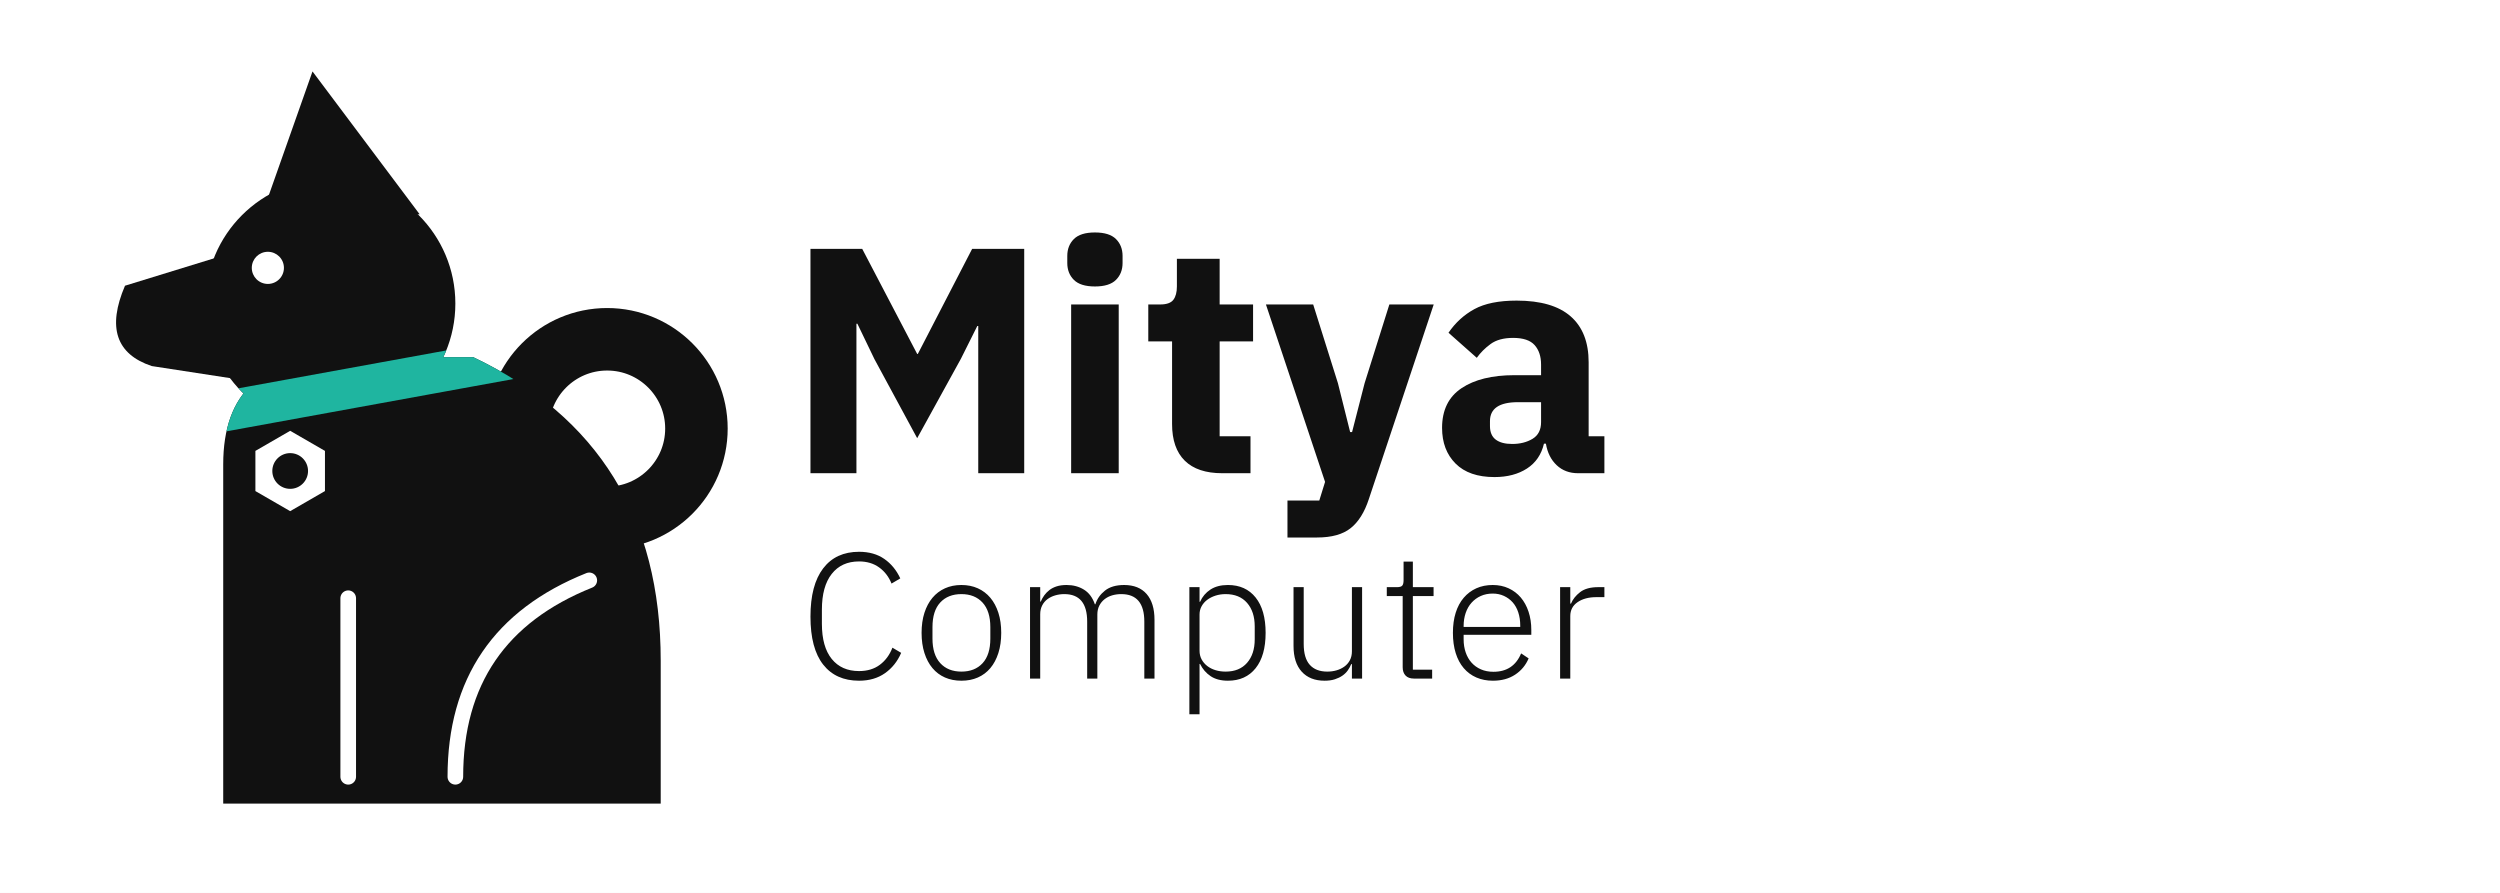
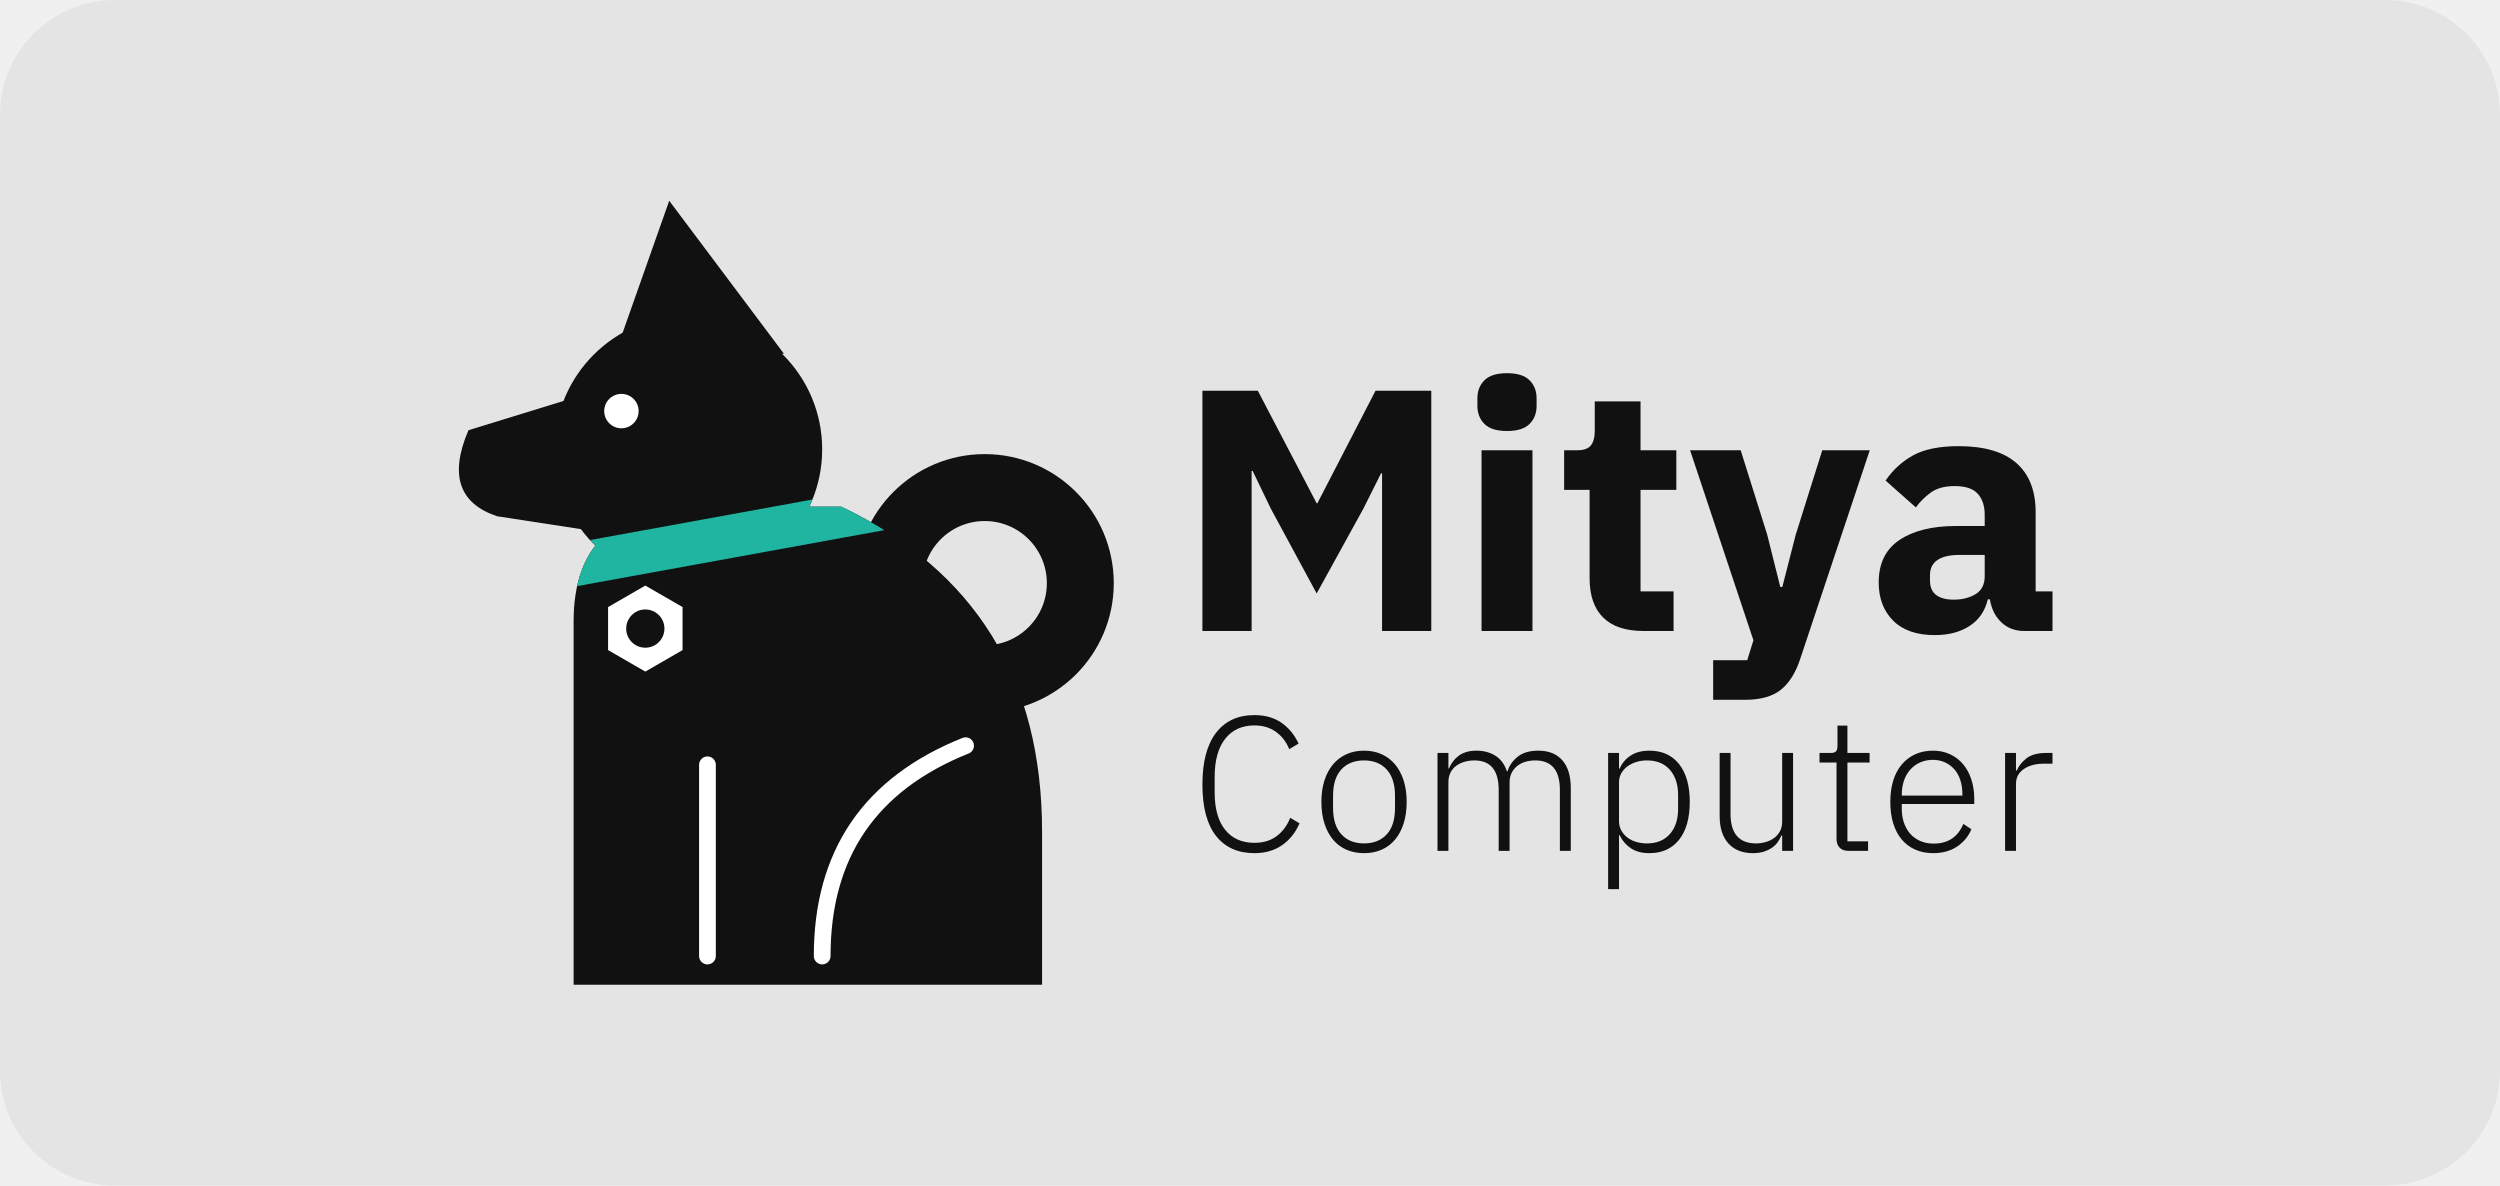
- <svg xmlns="http://www.w3.org/2000/svg" viewBox="0 0 560 200" width="1680" height="600">
+ <svg xmlns="http://www.w3.org/2000/svg" viewBox="-70 -26 523 248" width="1569" height="744">
  <defs>
    <clipPath id="dog">
      <path d="M60,180 V104 Q60,80 86,80 H116 Q158,100 158,148 V180 Z" />
      <circle cx="84" cy="68" r="28" />
    </clipPath>
  </defs>
-   <rect width="560" height="200" fill="#fff" />
+   <rect x="-70" y="-26" width="523" height="248" rx="24" fill="#e4e4e4" />
  <g transform="translate(-10,0)">
    <g fill="#111">
      <path d="M60,180 V104 Q60,80 86,80 H116 Q158,100 158,148 V180 Z" />
      <circle cx="84" cy="68" r="28" />
      <path d="M64,56 L38,64 Q32,78 44,82 L70,86 Z" />
      <path d="M68,50 L80,16 L104,48 Z" />
    </g>
    <circle cx="146" cy="96" r="20" fill="none" stroke="#111" stroke-width="14" />
    <circle cx="70" cy="60" r="3.6" fill="#fff" />
    <path d="M50,94 L140,77.6" fill="none" stroke="#1fb5a0" stroke-width="9" clip-path="url(#dog)" />
    <polygon points="82.79,110.00 75.00,114.50 67.21,110.00 67.21,101.00 75.00,96.50 82.79,101.00" fill="#fff" />
    <circle cx="75" cy="105.5" r="4" fill="#111" />
    <g fill="none" stroke="#fff" stroke-width="3.5" stroke-linecap="round">
      <path d="M88,134 V174" />
      <path d="M112,174 Q112,142 142,130" />
    </g>
  </g>
  <path fill="#111" d="M219.128 73.024H218.912L215.24 80.368L205.448 98.152L195.872 80.44L192.056 72.52H191.84V106.0H181.544V55.744H193.136L205.448 79.288H205.592L217.76 55.744H229.424V106.0H219.128Z M245.264 64.168Q242.024 64.168 240.548 62.692Q239.072 61.216 239.072 58.912V57.328Q239.072 55.024 240.548 53.548Q242.024 52.072 245.264 52.072Q248.504 52.072 249.98 53.548Q251.456 55.024 251.456 57.328V58.912Q251.456 61.216 249.98 62.692Q248.504 64.168 245.264 64.168ZM239.936 68.2H250.592V106.0H239.936Z M273.776 106.0Q268.232 106.0 265.388 103.192Q262.544 100.384 262.544 94.984V76.48H257.216V68.2H259.88Q262.04 68.2 262.832 67.156Q263.624 66.112 263.624 64.168V57.976H273.2V68.2H280.688V76.48H273.2V97.72H280.112V106.0Z M311.216 68.2H321.152L306.608 111.832Q305.168 116.224 302.54 118.312Q299.912 120.4 295.016 120.4H288.392V112.12H295.52L296.816 107.944L283.568 68.2H294.152L299.696 85.84L302.432 96.784H302.864L305.672 85.84Z M353.48 106.0Q350.6 106.0 348.692 104.2Q346.784 102.4 346.28 99.376H345.848Q344.984 103.048 342.032 104.956Q339.08 106.864 334.76 106.864Q329.072 106.864 326.048 103.84Q323.024 100.816 323.024 95.848Q323.024 89.872 327.38 86.956Q331.736 84.04 339.224 84.04H345.2V81.664Q345.2 78.928 343.76 77.308Q342.32 75.688 338.936 75.688Q335.768 75.688 333.896 77.056Q332.024 78.424 330.8 80.152L324.464 74.536Q326.768 71.152 330.26 69.244Q333.752 67.336 339.728 67.336Q347.792 67.336 351.824 70.864Q355.856 74.392 355.856 81.16V97.72H359.384V106.0ZM338.72 99.448Q341.384 99.448 343.292 98.296Q345.2 97.144 345.2 94.552V90.088H340.016Q333.752 90.088 333.752 94.336V95.416Q333.752 97.504 335.048 98.476Q336.344 99.448 338.72 99.448Z" />
  <path fill="#111" d="M192.424 152.48Q187.224 152.48 184.384 148.86Q181.544 145.24 181.544 138.12Q181.544 131.04 184.384 127.32Q187.224 123.6 192.424 123.6Q195.784 123.6 198.084 125.2Q200.384 126.8 201.664 129.56L199.704 130.72Q198.784 128.44 196.924 127.1Q195.064 125.76 192.424 125.76Q188.504 125.76 186.304 128.56Q184.104 131.36 184.104 136.56V139.72Q184.104 144.88 186.304 147.6Q188.504 150.32 192.424 150.32Q195.224 150.32 197.104 148.9Q198.984 147.48 199.904 145.08L201.864 146.24Q200.624 149.12 198.224 150.8Q195.824 152.48 192.424 152.48Z M215.355 152.48Q213.315 152.48 211.675 151.76Q210.035 151.04 208.875 149.66Q207.715 148.28 207.075 146.28Q206.435 144.28 206.435 141.76Q206.435 139.24 207.075 137.26Q207.715 135.28 208.875 133.9Q210.035 132.52 211.675 131.78Q213.315 131.04 215.355 131.04Q217.395 131.04 219.035 131.78Q220.675 132.52 221.835 133.9Q222.995 135.28 223.635 137.26Q224.275 139.24 224.275 141.76Q224.275 144.28 223.635 146.28Q222.995 148.28 221.835 149.66Q220.675 151.04 219.035 151.76Q217.395 152.48 215.355 152.48ZM215.355 150.44Q218.355 150.44 220.095 148.56Q221.835 146.68 221.835 143.04V140.48Q221.835 136.88 220.095 134.98Q218.355 133.08 215.355 133.08Q212.355 133.08 210.615 134.96Q208.875 136.84 208.875 140.48V143.04Q208.875 146.64 210.615 148.54Q212.355 150.44 215.355 150.44Z M230.727 152.0V131.52H233.007V134.76H233.127Q233.447 134.0 233.927 133.34Q234.407 132.68 235.087 132.16Q235.767 131.64 236.707 131.34Q237.647 131.04 238.927 131.04Q241.127 131.04 242.807 132.08Q244.487 133.12 245.247 135.36H245.367Q245.927 133.56 247.507 132.3Q249.087 131.04 251.807 131.04Q255.087 131.04 256.847 133.06Q258.607 135.08 258.607 138.84V152.0H256.327V139.24Q256.327 133.08 251.167 133.08Q250.087 133.08 249.127 133.36Q248.167 133.64 247.427 134.22Q246.687 134.8 246.247 135.66Q245.807 136.52 245.807 137.64V152.0H243.527V139.24Q243.527 133.08 238.407 133.08Q237.367 133.08 236.387 133.36Q235.407 133.64 234.647 134.2Q233.887 134.76 233.447 135.62Q233.007 136.48 233.007 137.6V152.0Z M266.418 131.52H268.698V134.8H268.818Q269.578 133.08 271.138 132.06Q272.698 131.04 275.058 131.04Q279.018 131.04 281.258 133.84Q283.498 136.64 283.498 141.76Q283.498 146.88 281.258 149.68Q279.018 152.48 275.058 152.48Q272.698 152.48 271.178 151.46Q269.658 150.44 268.818 148.72H268.698V160.0H266.418ZM274.538 150.44Q277.618 150.44 279.338 148.48Q281.058 146.52 281.058 143.2V140.32Q281.058 137.0 279.338 135.04Q277.618 133.08 274.538 133.08Q273.338 133.08 272.278 133.42Q271.218 133.76 270.418 134.36Q269.618 134.96 269.158 135.8Q268.698 136.64 268.698 137.64V145.76Q268.698 146.84 269.158 147.7Q269.618 148.56 270.418 149.18Q271.218 149.8 272.278 150.12Q273.338 150.44 274.538 150.44Z M302.83 148.76H302.67Q302.39 149.48 301.91 150.16Q301.43 150.84 300.71 151.34Q299.99 151.84 299.01 152.16Q298.03 152.48 296.71 152.48Q293.43 152.48 291.59 150.46Q289.75 148.44 289.75 144.68V131.52H292.03V144.24Q292.03 147.4 293.39 148.92Q294.75 150.44 297.31 150.44Q298.39 150.44 299.37 150.16Q300.35 149.88 301.13 149.32Q301.91 148.76 302.37 147.9Q302.83 147.04 302.83 145.88V131.52H305.11V152.0H302.83Z M316.721 152.0Q315.481 152.0 314.841 151.32Q314.201 150.64 314.201 149.48V133.52H310.641V131.52H312.961Q313.801 131.52 314.101 131.18Q314.401 130.84 314.401 129.96V125.8H316.481V131.52H321.121V133.52H316.481V150.0H320.801V152.0Z M334.413 152.48Q332.373 152.48 330.713 151.76Q329.053 151.04 327.873 149.66Q326.693 148.28 326.073 146.28Q325.453 144.28 325.453 141.76Q325.453 139.24 326.073 137.26Q326.693 135.28 327.873 133.9Q329.053 132.52 330.693 131.78Q332.333 131.04 334.373 131.04Q336.333 131.04 337.933 131.78Q339.533 132.52 340.653 133.84Q341.773 135.16 342.393 137.02Q343.013 138.88 343.013 141.12V142.2H327.853V143.2Q327.853 144.8 328.313 146.14Q328.773 147.48 329.633 148.44Q330.493 149.4 331.733 149.94Q332.973 150.48 334.533 150.48Q339.013 150.48 340.733 146.36L342.413 147.48Q341.453 149.76 339.393 151.12Q337.333 152.48 334.413 152.48ZM334.373 132.96Q332.893 132.96 331.693 133.5Q330.493 134.04 329.633 135.0Q328.773 135.96 328.313 137.3Q327.853 138.64 327.853 140.24V140.44H340.533V140.12Q340.533 138.52 340.093 137.18Q339.653 135.84 338.833 134.92Q338.013 134.0 336.873 133.48Q335.733 132.96 334.373 132.96Z M349.464 152.0V131.52H351.744V135.2H351.904Q352.504 133.76 353.944 132.64Q355.384 131.52 358.024 131.52H359.384V133.76H357.584Q355.024 133.76 353.384 134.88Q351.744 136.0 351.744 138.0V152.0Z" />
</svg>
